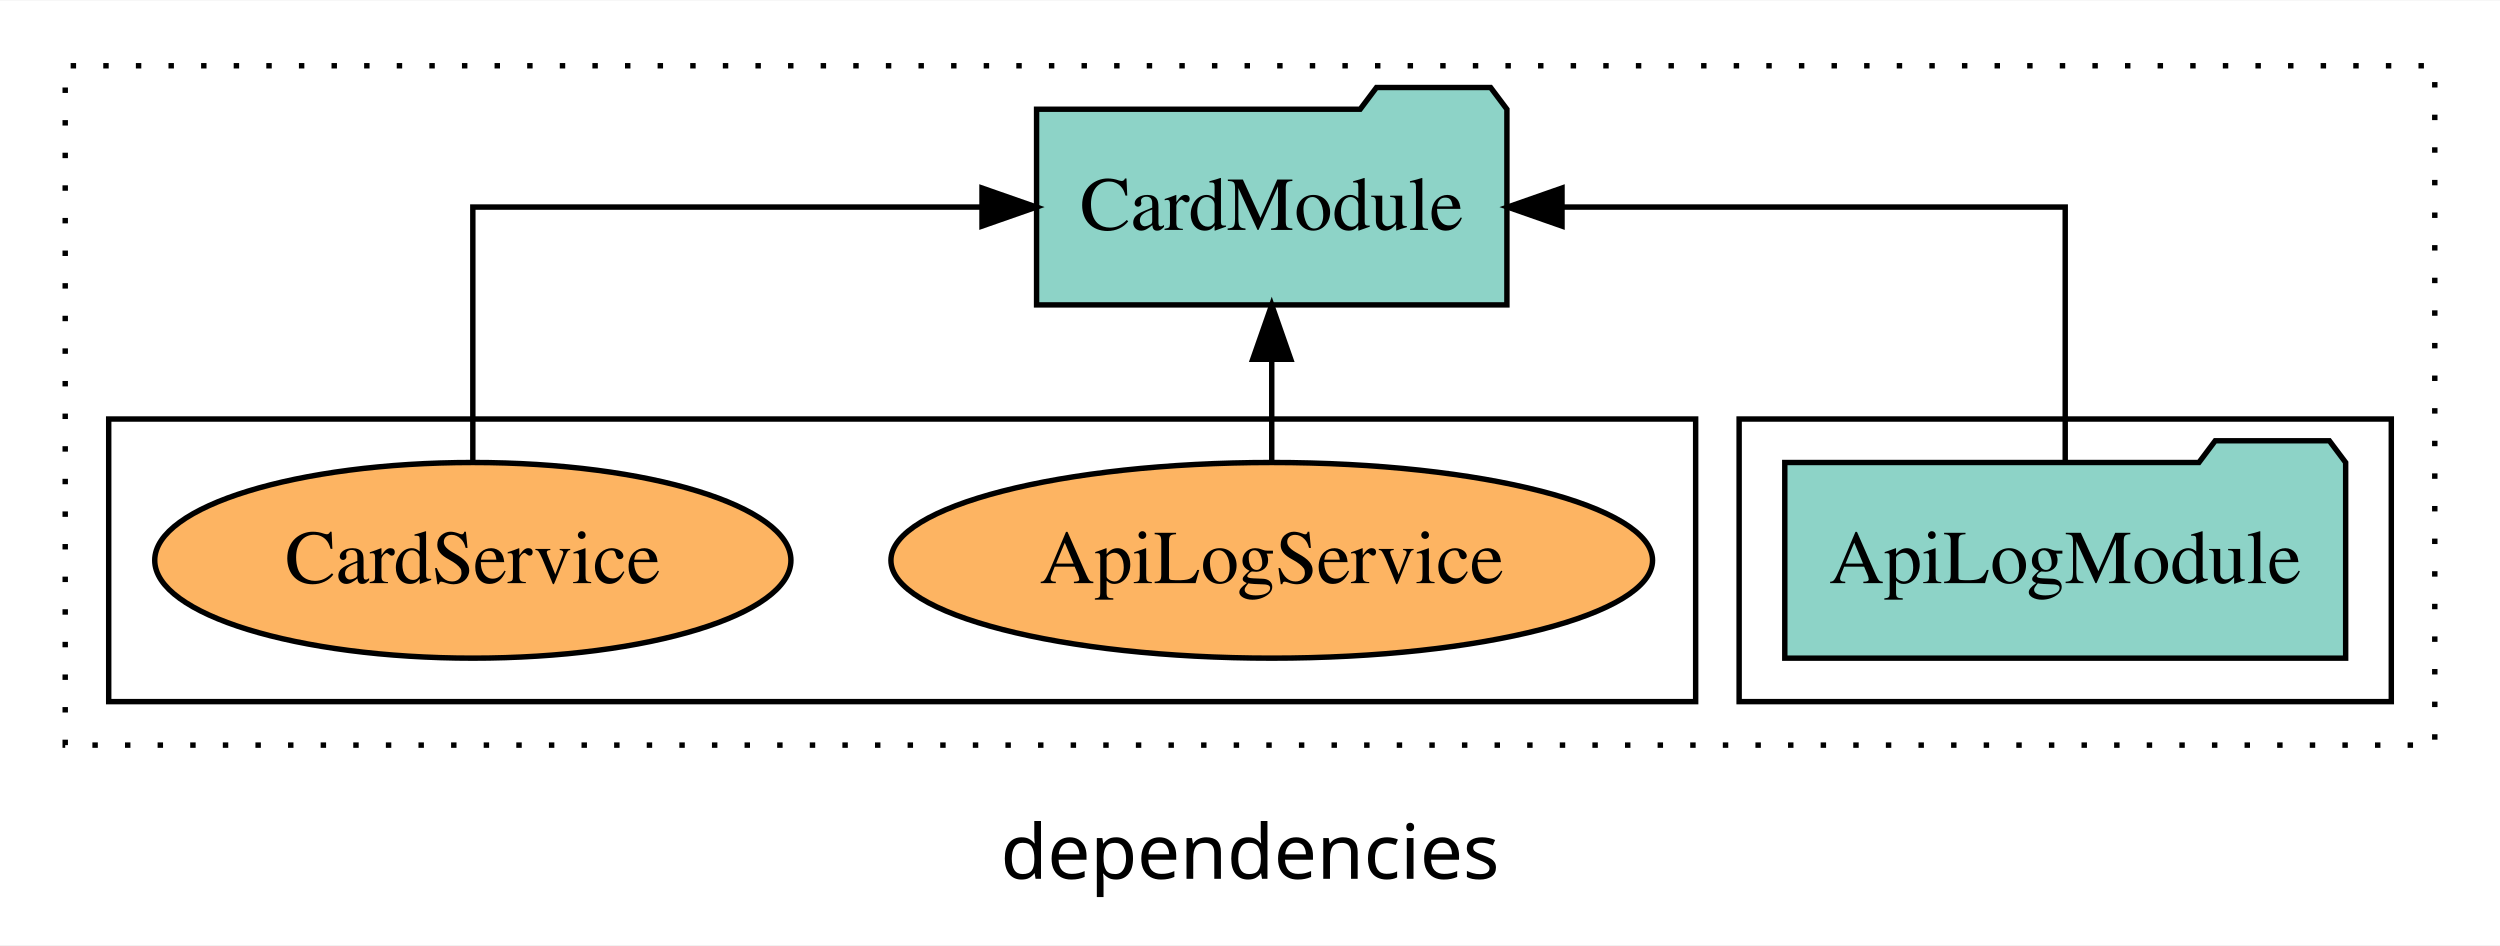
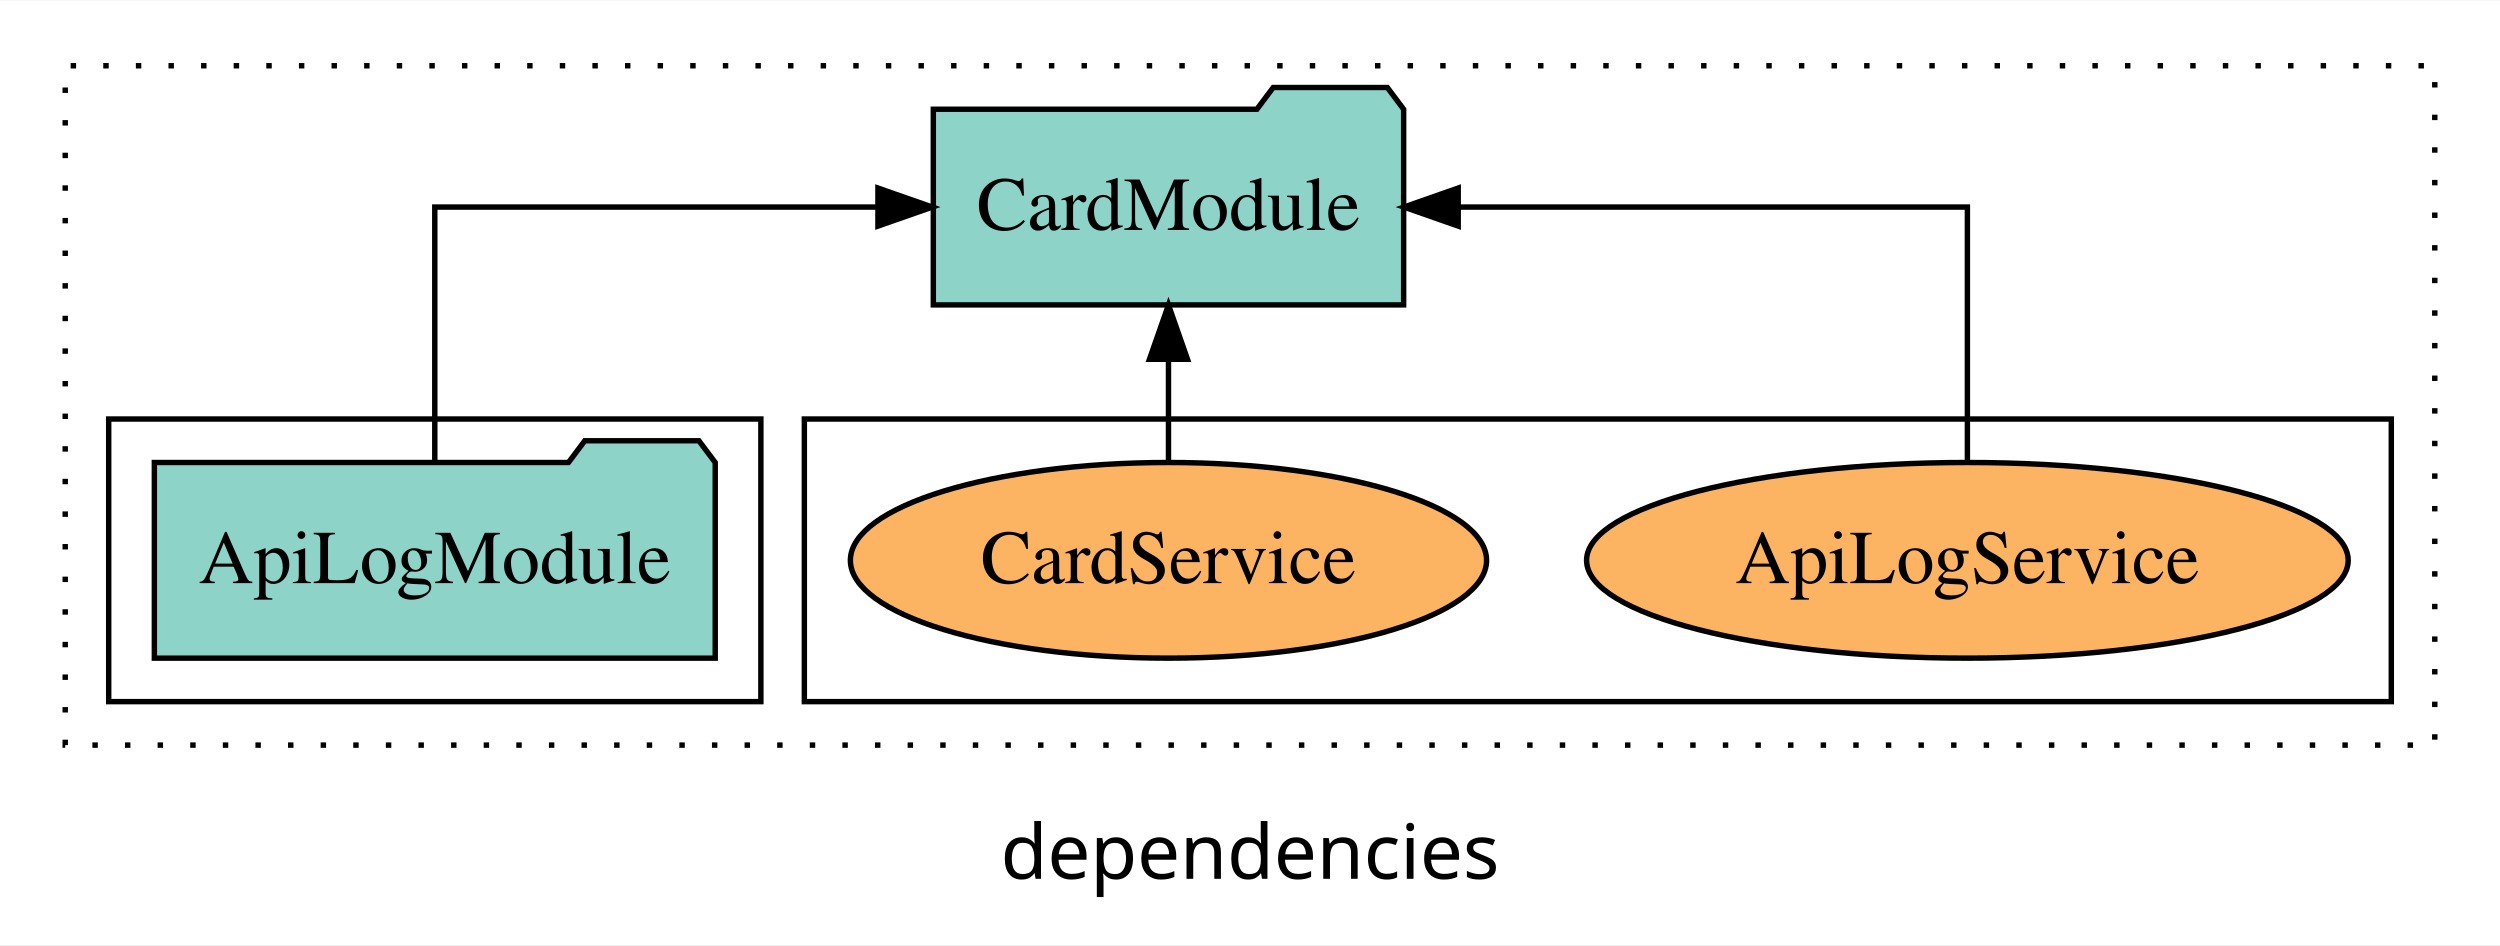
<svg xmlns="http://www.w3.org/2000/svg" width="460pt" height="174pt" viewBox="0.00 0.00 460.00 173.80">
  <g id="graph0" class="graph" transform="scale(1 1) rotate(0) translate(4 169.8)">
    <polygon fill="white" stroke="transparent" points="-4,4 -4,-169.8 456,-169.8 456,4 -4,4" />
    <text text-anchor="middle" x="226" y="-8.2" font-family="sans-serif" font-size="14.00">dependencies</text>
    <g id="clust1" class="cluster">
      <polygon fill="none" stroke="black" stroke-dasharray="1,5" points="8,-32.8 8,-157.8 444,-157.8 444,-32.8 8,-32.8" />
    </g>
+     <g id="clust6" class="cluster">
+       <polygon fill="none" stroke="black" points="144,-40.8 144,-92.8 436,-92.8 436,-40.8 144,-40.8" />
+     </g>
    <g id="clust3" class="cluster">
-       <polygon fill="none" stroke="black" points="316,-40.8 316,-92.8 436,-92.8 436,-40.8 316,-40.8" />
-     </g>
-     <g id="clust6" class="cluster">
-       <polygon fill="none" stroke="black" points="16,-40.8 16,-92.8 308,-92.8 308,-40.8 16,-40.8" />
+       <polygon fill="none" stroke="black" points="16,-40.8 16,-92.8 136,-92.8 136,-40.8 16,-40.8" />
    </g>
    <g id="node1" class="node">
-       <polygon fill="#8dd3c7" stroke="black" points="427.6,-84.8 424.6,-88.8 403.6,-88.8 400.6,-84.8 324.4,-84.8 324.4,-48.8 427.6,-48.8 427.6,-84.8" />
-       <text text-anchor="middle" x="376" y="-62.6" font-family="Times,serif" font-size="14.00">ApiLogModule</text>
+       <polygon fill="#8dd3c7" stroke="black" points="127.6,-84.8 124.6,-88.8 103.6,-88.8 100.6,-84.8 24.4,-84.8 24.4,-48.8 127.6,-48.8 127.6,-84.8" />
+       <text text-anchor="middle" x="76" y="-62.6" font-family="Times,serif" font-size="14.00">ApiLogModule</text>
    </g>
    <g id="node2" class="node">
-       <polygon fill="#8dd3c7" stroke="black" points="273.27,-149.8 270.27,-153.8 249.27,-153.8 246.27,-149.8 186.73,-149.8 186.73,-113.8 273.27,-113.8 273.27,-149.8" />
-       <text text-anchor="middle" x="230" y="-127.6" font-family="Times,serif" font-size="14.00">CardModule</text>
+       <polygon fill="#8dd3c7" stroke="black" points="254.27,-149.8 251.27,-153.8 230.27,-153.8 227.27,-149.8 167.73,-149.8 167.73,-113.8 254.27,-113.8 254.27,-149.8" />
+       <text text-anchor="middle" x="211" y="-127.6" font-family="Times,serif" font-size="14.00">CardModule</text>
    </g>
    <g id="edge1" class="edge">
-       <path fill="none" stroke="black" d="M376,-84.91C376,-104.14 376,-131.8 376,-131.8 376,-131.8 283.41,-131.8 283.41,-131.8" />
-       <polygon fill="black" stroke="black" points="283.41,-128.3 273.41,-131.8 283.41,-135.3 283.41,-128.3" />
+       <path fill="none" stroke="black" d="M76,-84.91C76,-104.14 76,-131.8 76,-131.8 76,-131.8 157.54,-131.8 157.54,-131.8" />
+       <polygon fill="black" stroke="black" points="157.54,-135.3 167.54,-131.8 157.54,-128.3 157.54,-135.3" />
    </g>
    <g id="node3" class="node">
-       <ellipse fill="#fdb462" stroke="black" cx="230" cy="-66.8" rx="70.07" ry="18" />
-       <text text-anchor="middle" x="230" y="-62.6" font-family="Times,serif" font-size="14.00">ApiLogService</text>
+       <ellipse fill="#fdb462" stroke="black" cx="358" cy="-66.8" rx="70.07" ry="18" />
+       <text text-anchor="middle" x="358" y="-62.6" font-family="Times,serif" font-size="14.00">ApiLogService</text>
    </g>
    <g id="edge2" class="edge">
-       <path fill="none" stroke="black" d="M230,-84.91C230,-84.91 230,-103.79 230,-103.79" />
-       <polygon fill="black" stroke="black" points="226.5,-103.79 230,-113.79 233.5,-103.79 226.5,-103.79" />
+       <path fill="none" stroke="black" d="M358,-84.91C358,-104.14 358,-131.8 358,-131.8 358,-131.8 264.31,-131.8 264.31,-131.8" />
+       <polygon fill="black" stroke="black" points="264.31,-128.3 254.31,-131.8 264.31,-135.3 264.31,-128.3" />
    </g>
    <g id="node4" class="node">
-       <ellipse fill="#fdb462" stroke="black" cx="83" cy="-66.8" rx="58.53" ry="18" />
-       <text text-anchor="middle" x="83" y="-62.6" font-family="Times,serif" font-size="14.00">CardService</text>
+       <ellipse fill="#fdb462" stroke="black" cx="211" cy="-66.8" rx="58.53" ry="18" />
+       <text text-anchor="middle" x="211" y="-62.6" font-family="Times,serif" font-size="14.00">CardService</text>
    </g>
    <g id="edge3" class="edge">
-       <path fill="none" stroke="black" d="M83,-84.91C83,-104.14 83,-131.8 83,-131.8 83,-131.8 176.69,-131.8 176.69,-131.8" />
-       <polygon fill="black" stroke="black" points="176.69,-135.3 186.69,-131.8 176.69,-128.3 176.69,-135.3" />
+       <path fill="none" stroke="black" d="M211,-84.91C211,-84.91 211,-103.79 211,-103.79" />
+       <polygon fill="black" stroke="black" points="207.5,-103.79 211,-113.79 214.5,-103.79 207.5,-103.79" />
    </g>
  </g>
</svg>
